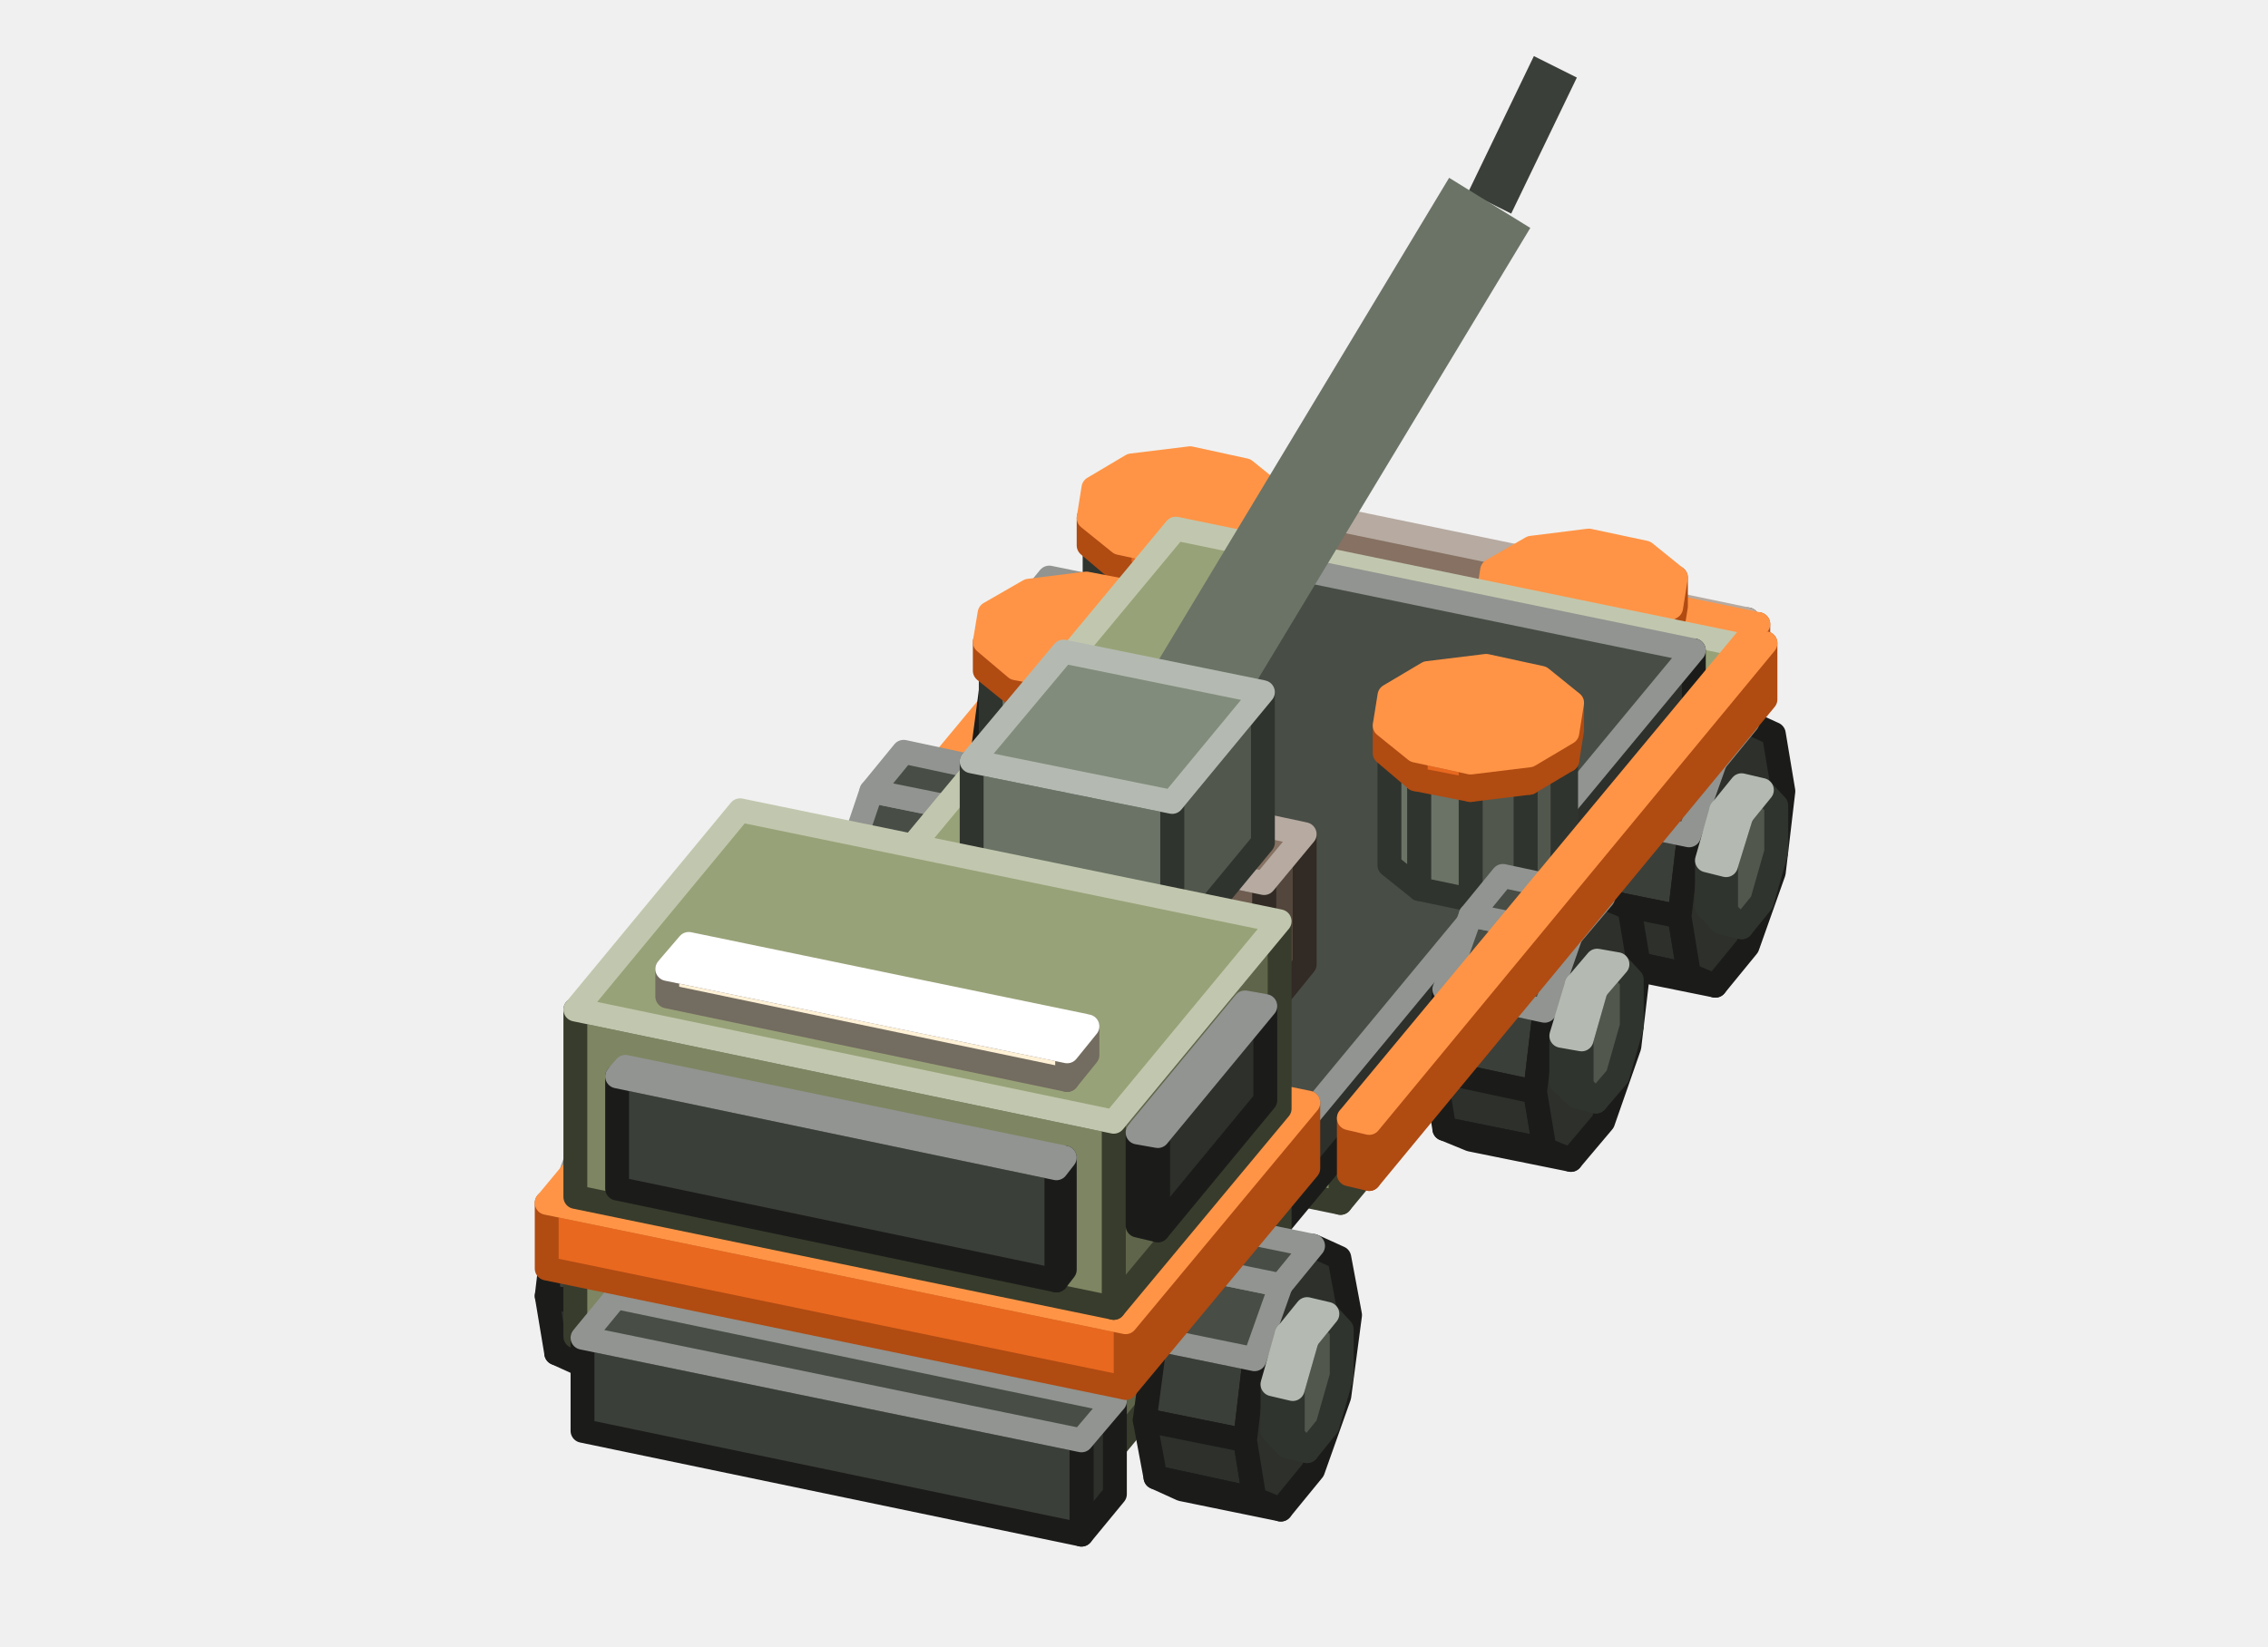
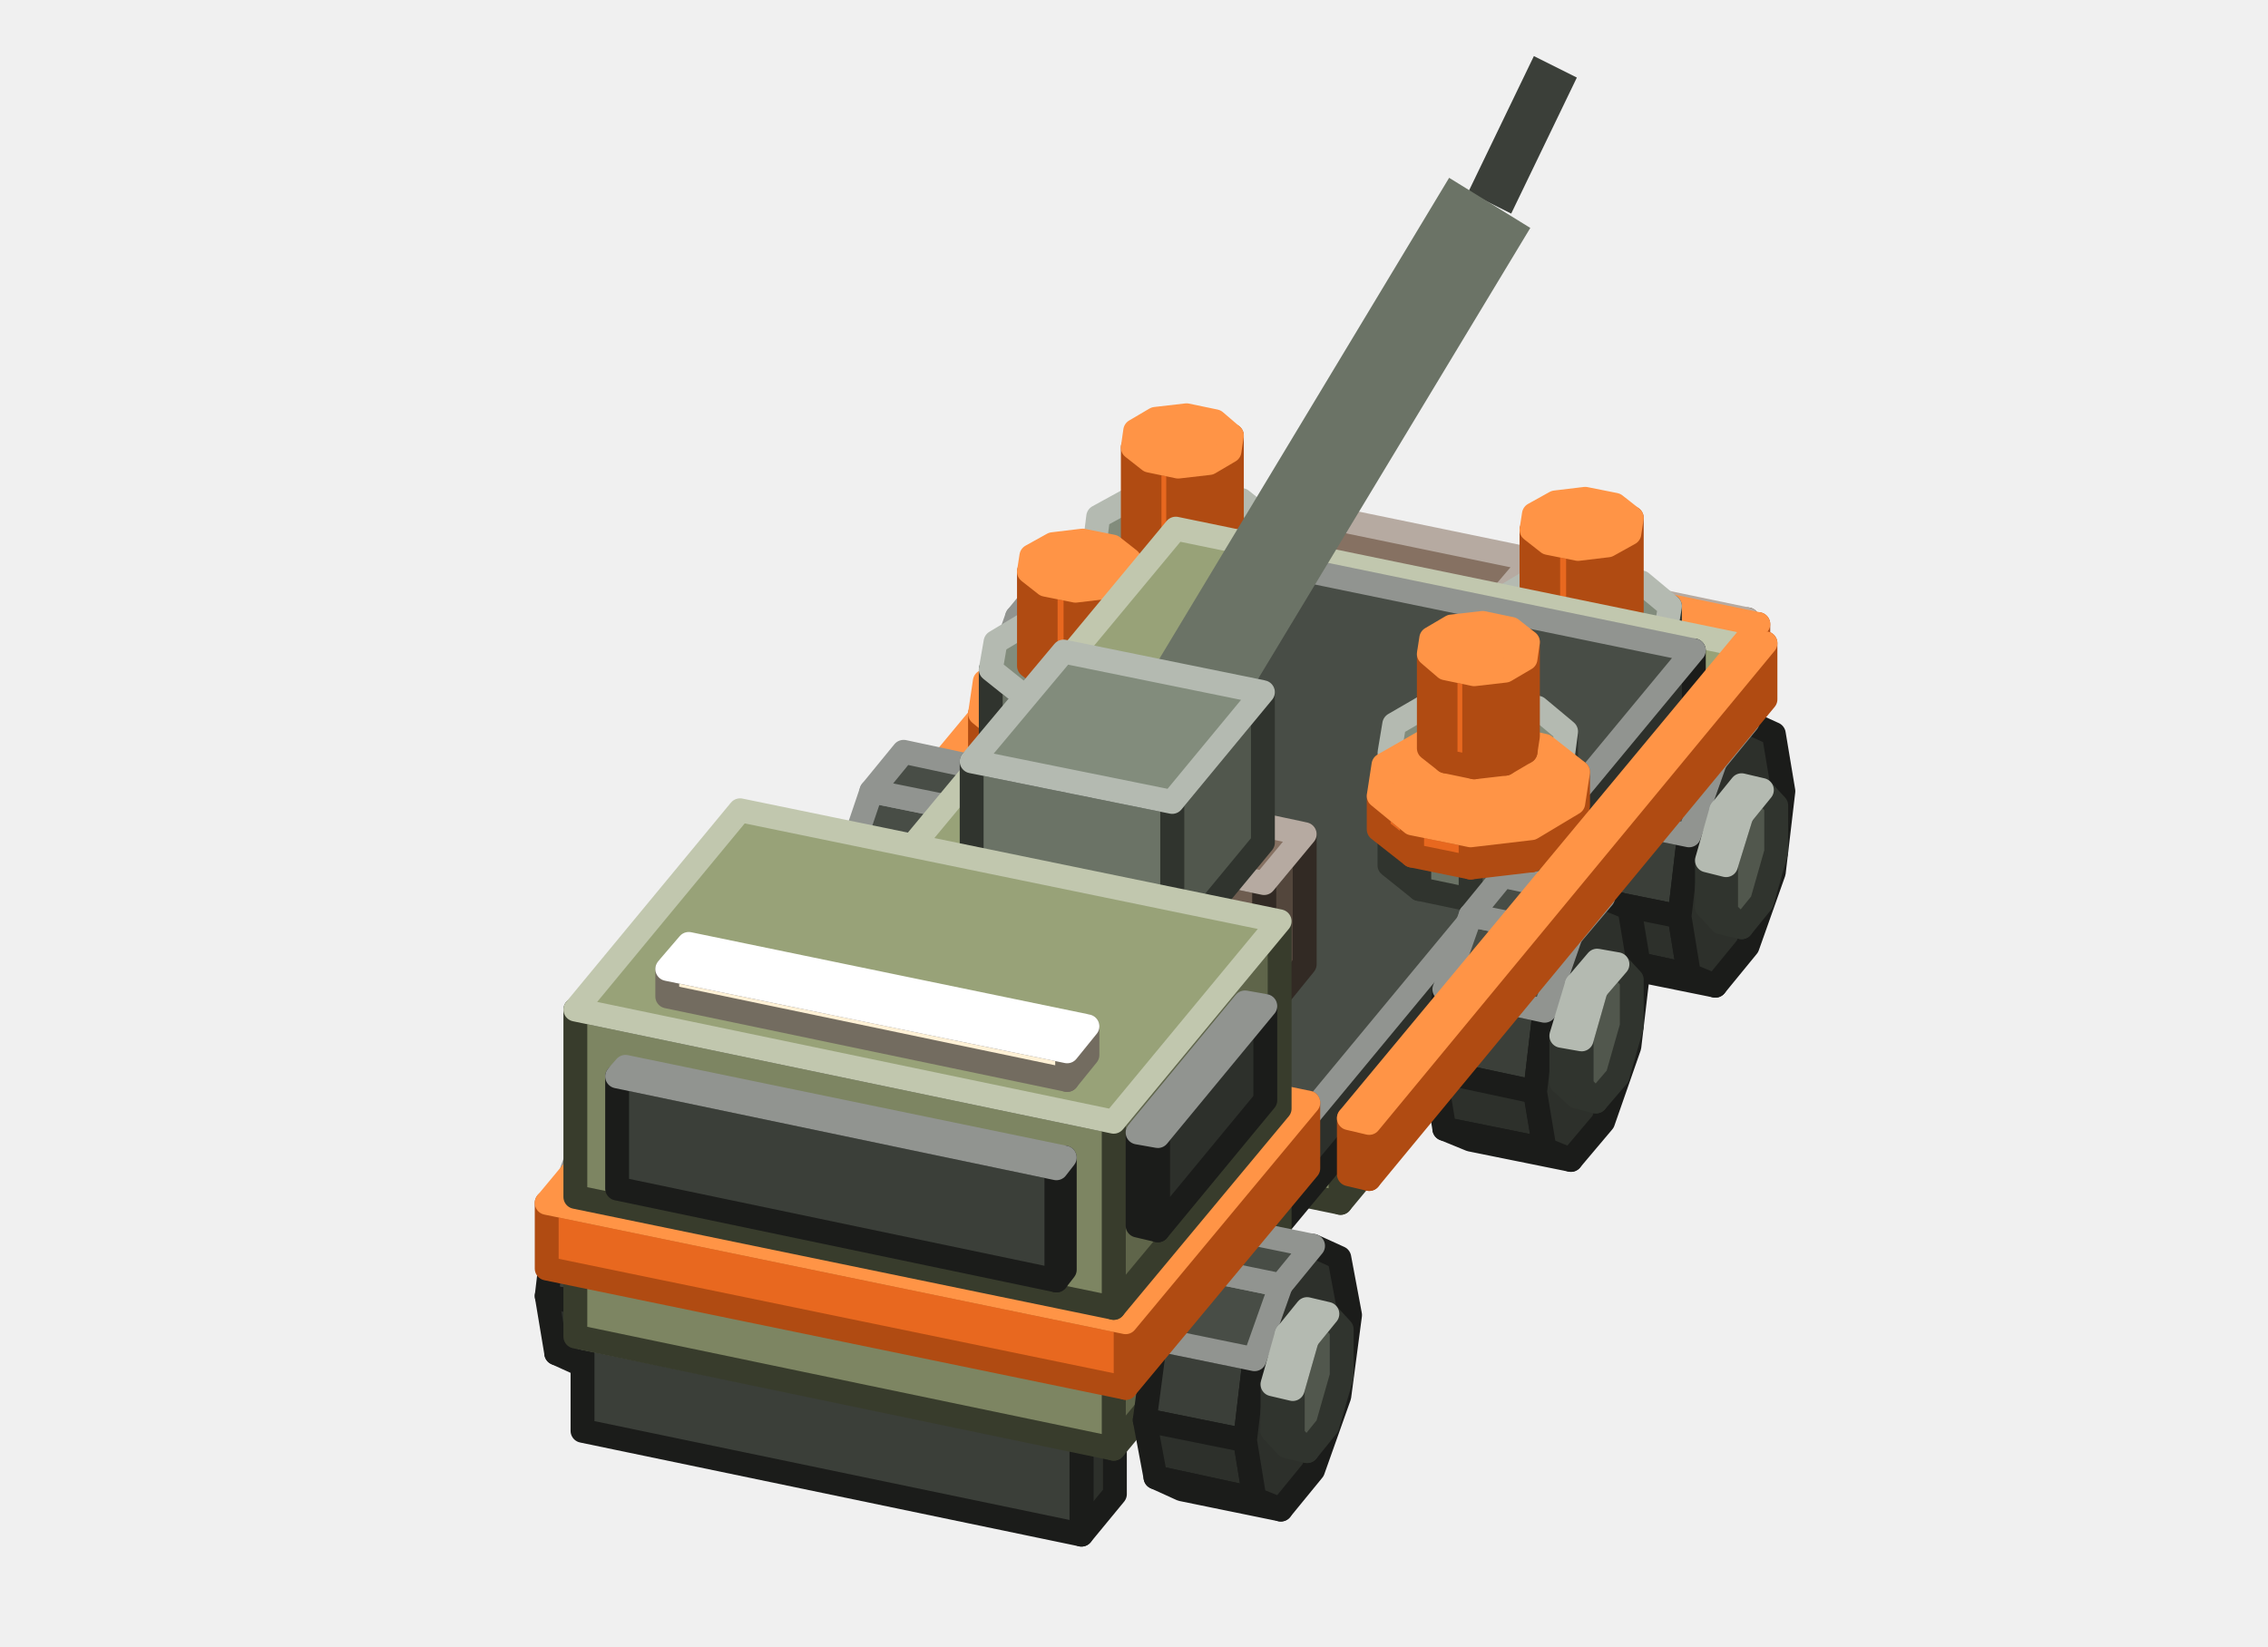
<svg xmlns="http://www.w3.org/2000/svg" width="190" height="138" viewBox="0 0 190 138">
  <g stroke-width="2" stroke-linejoin="round">
    <polygon points="146.4,61.3 143.6,64.6 143.6,55.2 146.4,51.9" fill="#53463C" stroke="#322A24" />
    <polygon points="143.6,64.6 101.8,56 101.8,46.5 143.6,55.2" fill="#6E5D50" stroke="#322A24" />
    <polygon points="101.8,46.5 104.6,43.2 146.4,51.9 143.6,55.2" fill="#867162" stroke="#B6AAA1" />
    <polygon points="84.4,60 84.4,63.9 82.8,63.6 82.8,59.7" fill="#6B7366" stroke="#30342E" />
    <polygon points="84.4,63.9 85.7,65.2 84,64.8 82.8,63.6" fill="#51574D" stroke="#30342E" />
    <polygon points="85.7,55.8 84.4,60 84.4,63.9 85.7,65.2 87.4,63.1 88.6,58.9 88.6,55 87.4,53.7" fill="#51574D" stroke="#30342E" />
    <polygon points="85.7,55.8 84.4,60 82.8,59.7 84,55.4" fill="#828C7C" stroke="#B4BAB1" />
    <polygon points="87.4,53.7 85.7,55.8 84,55.4 85.7,53.4" fill="#828C7C" stroke="#B4BAB1" />
    <polygon points="123,16.1 128.5,4.7 132.1,6.5 126.6,17.9" fill="#3B3F39" />
    <polygon points="72.3,74.6 72.3,78.5 70.6,78.2 70.6,74.3" fill="#6B7366" stroke="#30342E" />
    <polygon points="72.3,78.5 73.5,79.8 71.9,79.5 70.6,78.2" fill="#51574D" stroke="#30342E" />
    <polygon points="73.5,70.4 72.3,74.6 72.3,78.5 73.5,79.8 75.3,77.7 76.5,73.5 76.5,69.6 75.3,68.3" fill="#51574D" stroke="#30342E" />
    <polygon points="73.5,70.4 72.3,74.6 70.6,74.3 71.9,70.1" fill="#828C7C" stroke="#B4BAB1" />
    <polygon points="75.3,68.3 73.5,70.4 71.9,70.1 73.6,68" fill="#828C7C" stroke="#B4BAB1" />
    <polygon points="97.8,48.3 64.5,88.4 64.5,83.7 97.8,43.6" fill="#B04B12" stroke="#B04B12" />
    <polygon points="64.5,88.4 62.8,88 62.8,83.3 64.5,83.7" fill="#E8681F" stroke="#B04B12" />
    <polygon points="62.8,83.3 96.1,43.2 97.8,43.6 64.5,83.7" fill="#FF9446" stroke="#FF9446" />
    <polygon points="48.1,103.9 48.1,107.8 46.4,107.5 46.4,103.6" fill="#6B7366" stroke="#30342E" />
    <polygon points="48.1,107.8 49.3,109.1 47.6,108.7 46.4,107.5" fill="#51574D" stroke="#30342E" />
    <polygon points="49.3,99.7 48.1,103.9 48.1,107.8 49.3,109.1 51,107 52.2,102.8 52.2,98.9 51,97.6" fill="#51574D" stroke="#30342E" />
    <polygon points="49.3,99.7 48.1,103.9 46.4,103.6 47.6,99.3" fill="#828C7C" stroke="#B4BAB1" />
    <polygon points="51,97.6 49.3,99.7 47.6,99.3 49.3,97.3" fill="#828C7C" stroke="#B4BAB1" />
    <polygon points="147.3,57 146.6,57.9 146.6,53.2 147.3,52.3" fill="#B04B12" stroke="#B04B12" />
    <polygon points="146.6,57.9 98.1,47.8 98.1,43.1 146.6,53.2" fill="#E8681F" stroke="#B04B12" />
    <polygon points="98.1,43.1 98.8,42.3 147.3,52.3 146.6,53.2" fill="#FF9446" stroke="#FF9446" />
    <polygon points="91.3,59.6 90.5,66.5 82.1,64.7 83,57.9" fill="#3B3F39" stroke="#1B1C1A" />
    <polygon points="90.5,66.5 91.3,71.3 83,69.5 82.1,64.7" fill="#2D302B" stroke="#1B1C1A" />
    <polygon points="91.3,71.3 93.5,72.2 85.2,70.5 83,69.5" fill="#2D302B" stroke="#1B1C1A" />
    <polygon points="93.5,53.4 91.3,59.6 90.5,66.5 91.3,71.3 93.5,72.2 96.2,69 98.4,62.7 99.2,55.9 98.4,51.1 96.2,50.1" fill="#2D302B" stroke="#1B1C1A" />
    <polygon points="93.5,53.4 91.3,59.6 83,57.9 85.2,51.7" fill="#484D46" stroke="#919490" />
    <polygon points="96.2,50.1 93.5,53.4 85.2,51.7 87.9,48.4" fill="#484D46" stroke="#919490" />
+     <polygon points="93.5,54.3 90.7,52.1 90.7,49.3 93.5,51.6" fill="#E8681F" stroke="#B04B12" />
+     <polygon points="107.4,50.1 107,52.7 107,50 107.4,47.3" fill="#B04B12" stroke="#B04B12" />
+     <polygon points="107,52.7 103.5,54.7 103.5,52 107,50" fill="#B04B12" stroke="#B04B12" />
+     <polygon points="103.5,54.7 98.4,55.3 98.4,52.6 103.5,52" fill="#B04B12" stroke="#B04B12" />
+     <polygon points="98.4,55.3 93.5,54.3 93.5,51.6 98.4,52.6" fill="#E8681F" stroke="#B04B12" />
+     <polygon points="93.5,51.6 90.7,49.3 91.1,46.7 94.6,44.7 99.7,44.1 104.6,45.1 107.4,47.3 107,50 103.5,52 98.4,52.6" fill="#FF9446" stroke="#FF9446" />
    <polygon points="94.1,57.1 91.7,55.1 91.7,45.7 94.1,47.7" fill="#6B7366" stroke="#30342E" />
    <polygon points="106.5,53.3 106.1,55.7 106.1,46.3 106.5,43.9" fill="#51574D" stroke="#30342E" />
    <polygon points="106.1,55.7 103,57.5 103,48 106.1,46.3" fill="#51574D" stroke="#30342E" />
    <polygon points="103,57.5 98.5,58 98.5,48.6 103,48" fill="#51574D" stroke="#30342E" />
    <polygon points="98.5,58 94.1,57.1 94.1,47.7 98.5,48.6" fill="#6B7366" stroke="#30342E" />
    <polygon points="94.1,47.7 91.7,45.7 92,43.3 95.1,41.6 99.7,41 104,41.9 106.5,43.9 106.1,46.3 103,48 98.5,48.6" fill="#828C7C" stroke="#B4BAB1" />
    <polygon points="79.2,74.3 78.4,81.1 70,79.4 70.9,72.5" fill="#3B3F39" stroke="#1B1C1A" />
    <polygon points="78.4,81.1 79.2,85.9 70.9,84.2 70,79.4" fill="#2D302B" stroke="#1B1C1A" />
    <polygon points="79.2,85.9 81.4,86.8 73,85.1 70.9,84.2" fill="#2D302B" stroke="#1B1C1A" />
    <polygon points="81.4,68 79.2,74.3 78.4,81.1 79.2,85.9 81.4,86.8 84.1,83.6 86.3,77.4 87.1,70.5 86.3,65.7 84.1,64.8" fill="#2D302B" stroke="#1B1C1A" />
    <polygon points="81.4,68 79.2,74.3 70.9,72.5 73,66.3" fill="#484D46" stroke="#919490" />
    <polygon points="84.1,64.8 81.4,68 73,66.3 75.7,63" fill="#484D46" stroke="#919490" />
-     <polygon points="93.8,47.9 91.2,45.7 91.2,43.4 93.8,45.5" fill="#E8681F" stroke="#B04B12" />
-     <polygon points="106.9,43.9 106.5,46.3 106.5,44 106.9,41.5" fill="#B04B12" stroke="#B04B12" />
-     <polygon points="106.5,46.3 103.3,48.2 103.3,45.9 106.5,44" fill="#B04B12" stroke="#B04B12" />
-     <polygon points="103.3,48.2 98.4,48.8 98.4,46.5 103.3,45.9" fill="#B04B12" stroke="#B04B12" />
-     <polygon points="98.4,48.8 93.8,47.9 93.8,45.5 98.4,46.5" fill="#E8681F" stroke="#B04B12" />
-     <polygon points="93.8,45.5 91.2,43.4 91.6,40.9 94.8,39 99.7,38.4 104.3,39.4 106.9,41.5 106.5,44 103.3,45.9 98.4,46.5" fill="#FF9446" stroke="#FF9446" />
+     <polygon points="96.3,46.4 94.9,45.3 94.9,37.5 96.3,38.6" fill="#E8681F" stroke="#B04B12" />
+     <polygon points="103.2,44.3 103,45.6 103,37.8 103.2,36.5" fill="#B04B12" stroke="#B04B12" />
+     <polygon points="103,45.6 101.3,46.6 101.3,38.8 103,37.8" fill="#B04B12" stroke="#B04B12" />
+     <polygon points="101.3,46.6 98.7,46.9 98.7,39.1 101.3,38.8" fill="#B04B12" stroke="#B04B12" />
+     <polygon points="98.7,46.9 96.3,46.4 96.3,38.6 98.7,39.1" fill="#E8681F" stroke="#B04B12" />
+     <polygon points="96.3,38.6 94.9,37.5 95.1,36.1 96.8,35.1 99.4,34.8 101.8,35.3 103.2,36.5 103,37.8 101.3,38.8 98.7,39.1" fill="#FF9446" stroke="#FF9446" />
    <polygon points="128.4,57.8 124.9,62 124.9,51 128.4,46.9" fill="#53463C" stroke="#322A24" />
    <polygon points="124.9,62 103.2,57.5 103.2,46.5 124.9,51" fill="#6E5D50" stroke="#322A24" />
    <polygon points="103.2,46.5 106.6,42.4 128.4,46.9 124.9,51" fill="#867162" stroke="#B6AAA1" />
    <polygon points="141.5,70 140.7,76.8 132.3,75.1 133.2,68.3" fill="#3B3F39" stroke="#1B1C1A" />
    <polygon points="140.7,76.8 141.5,81.7 133.2,79.9 132.3,75.1" fill="#2D302B" stroke="#1B1C1A" />
    <polygon points="141.5,81.7 143.7,82.6 135.3,80.9 133.2,79.9" fill="#2D302B" stroke="#1B1C1A" />
    <polygon points="143.7,63.8 141.5,70 140.7,76.8 141.5,81.7 143.7,82.6 146.4,79.3 148.6,73.1 149.4,66.3 148.6,61.5 146.4,60.5" fill="#2D302B" stroke="#1B1C1A" />
    <polygon points="143.7,63.8 141.5,70 133.2,68.3 135.3,62.1" fill="#484D46" stroke="#919490" />
    <polygon points="146.4,60.5 143.7,63.8 135.3,62.1 138,58.8" fill="#484D46" stroke="#919490" />
    <polygon points="144.6,72.5 144.6,76.4 143,76 143,72.1" fill="#6B7366" stroke="#30342E" />
    <polygon points="144.6,76.4 145.9,77.7 144.2,77.3 143,76" fill="#51574D" stroke="#30342E" />
    <polygon points="145.9,68.3 144.6,72.5 144.6,76.4 145.9,77.7 147.6,75.6 148.8,71.4 148.8,67.5 147.6,66.2" fill="#51574D" stroke="#30342E" />
    <polygon points="145.9,68.3 144.6,72.5 143,72.1 144.2,67.9" fill="#828C7C" stroke="#B4BAB1" />
    <polygon points="147.6,66.2 145.9,68.3 144.2,67.9 145.9,65.8" fill="#828C7C" stroke="#B4BAB1" />
+     <polygon points="126.9,61.3 124.2,59 124.2,56.3 126.9,58.5" fill="#E8681F" stroke="#B04B12" />
+     <polygon points="140.8,57 140.4,59.6 140.4,56.9 140.8,54.3" fill="#B04B12" stroke="#B04B12" />
+     <polygon points="140.4,59.6 137,61.6 137,58.9 140.4,56.9" fill="#B04B12" stroke="#B04B12" />
+     <polygon points="137,61.6 131.8,62.3 131.8,59.5 137,58.9" fill="#B04B12" stroke="#B04B12" />
+     <polygon points="131.8,62.3 126.9,61.3 126.9,58.5 131.8,59.5" fill="#E8681F" stroke="#B04B12" />
+     <polygon points="126.9,58.5 124.2,56.3 124.6,53.6 128,51.6 133.2,51 138.1,52 140.8,54.3 140.4,56.9 137,58.9 131.8,59.5" fill="#FF9446" stroke="#FF9446" />
    <polygon points="127.6,64 125.1,62 125.1,52.6 127.6,54.6" fill="#6B7366" stroke="#30342E" />
    <polygon points="139.9,60.2 139.5,62.6 139.5,53.2 139.9,50.8" fill="#51574D" stroke="#30342E" />
    <polygon points="139.5,62.6 136.5,64.4 136.5,55 139.5,53.2" fill="#51574D" stroke="#30342E" />
    <polygon points="136.5,64.4 131.9,64.9 131.9,55.5 136.5,55" fill="#51574D" stroke="#30342E" />
    <polygon points="131.9,64.9 127.6,64 127.6,54.6 131.9,55.5" fill="#6B7366" stroke="#30342E" />
    <polygon points="127.6,54.6 125.1,52.6 125.5,50.3 128.5,48.5 133.1,47.9 137.5,48.8 139.9,50.8 139.5,53.2 136.5,55 131.9,55.5" fill="#828C7C" stroke="#B4BAB1" />
-     <polygon points="127.3,54.8 124.6,52.7 124.6,50.3 127.3,52.5" fill="#E8681F" stroke="#B04B12" />
-     <polygon points="140.4,50.8 140,53.3 140,50.9 140.4,48.4" fill="#B04B12" stroke="#B04B12" />
-     <polygon points="140,53.3 136.7,55.2 136.7,52.8 140,50.9" fill="#B04B12" stroke="#B04B12" />
-     <polygon points="136.7,55.2 131.9,55.8 131.9,53.4 136.7,52.8" fill="#B04B12" stroke="#B04B12" />
-     <polygon points="131.9,55.8 127.3,54.8 127.3,52.5 131.9,53.4" fill="#E8681F" stroke="#B04B12" />
-     <polygon points="127.3,52.5 124.6,50.3 125,47.8 128.3,45.9 133.1,45.3 137.8,46.3 140.4,48.4 140,50.9 136.7,52.8 131.9,53.4" fill="#FF9446" stroke="#FF9446" />
+     <polygon points="129.7,53.4 128.3,52.2 128.3,44.4 129.7,45.5" fill="#E8681F" stroke="#B04B12" />
+     <polygon points="136.7,51.2 136.5,52.5 136.5,44.7 136.7,43.4" fill="#B04B12" stroke="#B04B12" />
+     <polygon points="136.5,52.5 134.7,53.6 134.7,45.7 136.5,44.7" fill="#B04B12" stroke="#B04B12" />
+     <polygon points="134.7,53.6 132.2,53.9 132.2,46 134.7,45.7" fill="#B04B12" stroke="#B04B12" />
+     <polygon points="132.2,53.9 129.7,53.4 129.7,45.5 132.2,46" fill="#E8681F" stroke="#B04B12" />
+     <polygon points="129.7,45.5 128.3,44.4 128.5,43.1 130.3,42.1 132.8,41.8 135.3,42.3 136.7,43.4 136.5,44.7 134.7,45.7 132.2,46" fill="#FF9446" stroke="#FF9446" />
+     <polygon points="84.8,64.8 82.1,62.5 82.1,59.8 84.8,62" fill="#E8681F" stroke="#B04B12" />
+     <polygon points="98.7,60.5 98.3,63.2 98.3,60.4 98.7,57.8" fill="#B04B12" stroke="#B04B12" />
+     <polygon points="98.3,63.2 94.9,65.2 94.9,62.4 98.3,60.4" fill="#B04B12" stroke="#B04B12" />
+     <polygon points="94.9,65.2 89.7,65.8 89.7,63 94.9,62.4" fill="#B04B12" stroke="#B04B12" />
+     <polygon points="89.7,65.8 84.8,64.8 84.8,62 89.7,63" fill="#E8681F" stroke="#B04B12" />
+     <polygon points="84.8,62 82.1,59.8 82.5,57.1 85.9,55.1 91.1,54.5 96,55.5 98.7,57.8 98.3,60.4 94.9,62.4 89.7,63" fill="#FF9446" stroke="#FF9446" />
    <polygon points="85.5,67.6 83,65.5 83,56.1 85.5,58.1" fill="#6B7366" stroke="#30342E" />
    <polygon points="97.8,63.8 97.4,66.1 97.4,56.7 97.8,54.4" fill="#51574D" stroke="#30342E" />
    <polygon points="97.4,66.1 94.4,67.9 94.4,58.5 97.4,56.7" fill="#51574D" stroke="#30342E" />
    <polygon points="94.4,67.9 89.8,68.5 89.8,59 94.4,58.5" fill="#51574D" stroke="#30342E" />
    <polygon points="89.8,68.5 85.5,67.6 85.5,58.1 89.8,59" fill="#6B7366" stroke="#30342E" />
    <polygon points="85.5,58.1 83,56.1 83.4,53.8 86.4,52 91,51.5 95.3,52.4 97.8,54.4 97.4,56.7 94.4,58.5 89.8,59" fill="#828C7C" stroke="#B4BAB1" />
-     <polygon points="85.1,58.3 82.5,56.2 82.5,53.8 85.1,56" fill="#E8681F" stroke="#B04B12" />
-     <polygon points="98.3,54.3 97.9,56.8 97.9,54.4 98.3,52" fill="#B04B12" stroke="#B04B12" />
-     <polygon points="97.9,56.8 94.6,58.7 94.6,56.3 97.9,54.4" fill="#B04B12" stroke="#B04B12" />
-     <polygon points="94.6,58.7 89.8,59.3 89.8,56.9 94.6,56.3" fill="#B04B12" stroke="#B04B12" />
-     <polygon points="89.8,59.3 85.1,58.3 85.1,56 89.8,56.9" fill="#E8681F" stroke="#B04B12" />
-     <polygon points="85.1,56 82.5,53.8 82.9,51.4 86.2,49.5 91,48.9 95.7,49.8 98.3,52 97.9,54.4 94.6,56.3 89.8,56.9" fill="#FF9446" stroke="#FF9446" />
+     <polygon points="87.6,56.9 86.2,55.8 86.2,47.9 87.6,49" fill="#E8681F" stroke="#B04B12" />
+     <polygon points="94.6,54.8 94.4,56.1 94.4,48.2 94.6,46.9" fill="#B04B12" stroke="#B04B12" />
+     <polygon points="94.4,56.1 92.6,57.1 92.6,49.2 94.4,48.2" fill="#B04B12" stroke="#B04B12" />
+     <polygon points="92.6,57.1 90.1,57.4 90.1,49.5 92.6,49.2" fill="#B04B12" stroke="#B04B12" />
+     <polygon points="90.1,57.4 87.6,56.9 87.6,49 90.1,49.5" fill="#E8681F" stroke="#B04B12" />
+     <polygon points="87.6,49 86.2,47.9 86.4,46.6 88.2,45.6 90.7,45.3 93.2,45.8 94.6,46.9 94.4,48.2 92.6,49.2 90.1,49.5" fill="#FF9446" stroke="#FF9446" />
    <polygon points="147,59 112.3,100.8 112.3,96.1 147,54.3" fill="#5F654A" stroke="#383C2C" />
    <polygon points="112.3,100.8 63.8,90.8 63.8,86.1 112.3,96.1" fill="#7D8562" stroke="#383C2C" />
    <polygon points="63.8,86.1 98.5,44.3 147,54.3 112.3,96.1" fill="#98A278" stroke="#C1C7AE" />
    <polygon points="55,103.5 54.1,110.4 45.8,108.6 46.6,101.8" fill="#3B3F39" stroke="#1B1C1A" />
    <polygon points="54.1,110.4 55,115.2 46.6,113.4 45.8,108.6" fill="#2D302B" stroke="#1B1C1A" />
    <polygon points="55,115.2 57.2,116.1 48.8,114.4 46.6,113.4" fill="#2D302B" stroke="#1B1C1A" />
    <polygon points="57.2,97.3 55,103.5 54.1,110.4 55,115.2 57.2,116.1 59.9,112.9 62,106.6 62.9,99.8 62,95 59.9,94" fill="#2D302B" stroke="#1B1C1A" />
    <polygon points="57.2,97.3 55,103.5 46.6,101.8 48.8,95.6" fill="#484D46" stroke="#919490" />
    <polygon points="59.9,94 57.2,97.3 48.8,95.6 51.5,92.3" fill="#484D46" stroke="#919490" />
    <polygon points="141.9,60.8 89.9,123.5 89.9,117.3 141.9,54.5" fill="#2D302B" stroke="#1B1C1A" />
    <polygon points="89.9,123.5 56.5,116.6 56.5,110.3 89.9,117.3" fill="#3B3F39" stroke="#1B1C1A" />
    <polygon points="56.5,110.3 108.4,47.6 141.9,54.5 89.9,117.3" fill="#484D46" stroke="#919490" />
    <polygon points="118.9,74.5 116.4,72.5 116.4,63.1 118.9,65.1" fill="#6B7366" stroke="#30342E" />
    <polygon points="131.2,70.7 130.9,73 130.9,63.6 131.2,61.3" fill="#51574D" stroke="#30342E" />
    <polygon points="130.9,73 127.8,74.8 127.8,65.4 130.9,63.6" fill="#51574D" stroke="#30342E" />
    <polygon points="127.8,74.8 123.2,75.4 123.2,66 127.8,65.4" fill="#51574D" stroke="#30342E" />
    <polygon points="123.2,75.4 118.9,74.5 118.9,65.1 123.2,66" fill="#6B7366" stroke="#30342E" />
    <polygon points="118.9,65.1 116.4,63.1 116.8,60.7 119.9,58.9 124.4,58.4 128.8,59.3 131.2,61.3 130.9,63.6 127.8,65.4 123.2,66" fill="#828C7C" stroke="#B4BAB1" />
    <polygon points="90.2,66.7 121.4,14.9 128.2,19.1 97,70.8" fill="#6B7366" />
    <polygon points="129.4,84.7 128.6,91.5 120.2,89.7 121,82.9" fill="#3B3F39" stroke="#1B1C1A" />
    <polygon points="128.6,91.5 129.4,96.3 121,94.6 120.2,89.7" fill="#2D302B" stroke="#1B1C1A" />
    <polygon points="129.4,96.3 131.6,97.2 123.2,95.5 121,94.6" fill="#2D302B" stroke="#1B1C1A" />
    <polygon points="131.6,78.4 129.4,84.7 128.6,91.5 129.4,96.3 131.6,97.2 134.3,94 136.5,87.7 137.3,80.9 136.5,76.1 134.3,75.2" fill="#2D302B" stroke="#1B1C1A" />
    <polygon points="131.6,78.4 129.4,84.7 121,82.9 123.2,76.7" fill="#484D46" stroke="#919490" />
    <polygon points="134.3,75.2 131.6,78.4 123.2,76.7 125.9,73.4" fill="#484D46" stroke="#919490" />
-     <polygon points="118.6,65.3 116,63.1 116,60.8 118.6,62.9" fill="#E8681F" stroke="#B04B12" />
-     <polygon points="131.7,61.2 131.3,63.7 131.3,61.4 131.7,58.9" fill="#B04B12" stroke="#B04B12" />
-     <polygon points="131.3,63.7 128.1,65.6 128.1,63.3 131.3,61.4" fill="#B04B12" stroke="#B04B12" />
-     <polygon points="128.1,65.6 123.2,66.2 123.2,63.9 128.1,63.3" fill="#B04B12" stroke="#B04B12" />
-     <polygon points="123.2,66.2 118.6,65.3 118.6,62.9 123.2,63.9" fill="#E8681F" stroke="#B04B12" />
-     <polygon points="118.6,62.9 116,60.8 116.4,58.3 119.6,56.4 124.5,55.8 129.1,56.8 131.7,58.9 131.3,61.4 128.1,63.3 123.2,63.9" fill="#FF9446" stroke="#FF9446" />
    <polygon points="132.5,87.1 132.5,91 130.8,90.7 130.8,86.8" fill="#6B7366" stroke="#30342E" />
    <polygon points="132.5,91 133.7,92.3 132.1,91.9 130.8,90.7" fill="#51574D" stroke="#30342E" />
    <polygon points="133.7,82.9 132.5,87.1 132.5,91 133.7,92.3 135.5,90.2 136.7,86 136.7,82.1 135.5,80.8" fill="#51574D" stroke="#30342E" />
    <polygon points="133.7,82.9 132.5,87.1 130.8,86.8 132.1,82.5" fill="#828C7C" stroke="#B4BAB1" />
    <polygon points="135.5,80.8 133.7,82.9 132.1,82.5 133.8,80.5" fill="#828C7C" stroke="#B4BAB1" />
+     <polygon points="93.4,125.2 90.6,128.6 90.6,120.7 93.4,117.4" fill="#2D302B" stroke="#1B1C1A" />
+     <polygon points="90.6,128.6 48.8,119.9 48.8,112.1 90.6,120.7" fill="#3B3F39" stroke="#1B1C1A" />
+     <polygon points="48.8,112.1 51.6,108.7 93.4,117.4 90.6,120.7" fill="#484D46" stroke="#919490" />
+     <polygon points="118.3,71.7 115.5,69.5 115.5,66.7 118.3,69" fill="#E8681F" stroke="#B04B12" />
+     <polygon points="132.2,67.5 131.8,70.1 131.8,67.3 132.2,64.7" fill="#B04B12" stroke="#B04B12" />
+     <polygon points="131.8,70.1 128.3,72.1 128.3,69.4 131.8,67.3" fill="#B04B12" stroke="#B04B12" />
+     <polygon points="128.3,72.1 123.2,72.7 123.2,70 128.3,69.4" fill="#B04B12" stroke="#B04B12" />
+     <polygon points="123.2,72.7 118.3,71.7 118.3,69 123.2,70" fill="#E8681F" stroke="#B04B12" />
+     <polygon points="118.3,69 115.5,66.7 115.9,64.1 119.4,62.1 124.5,61.4 129.4,62.5 132.2,64.7 131.8,67.3 128.3,69.4 123.2,70" fill="#FF9446" stroke="#FF9446" />
+     <polygon points="121.1,63.8 119.7,62.7 119.7,54.8 121.1,56" fill="#E8681F" stroke="#B04B12" />
+     <polygon points="128,61.7 127.8,63 127.8,55.2 128,53.8" fill="#B04B12" stroke="#B04B12" />
+     <polygon points="127.8,63 126.1,64 126.1,56.2 127.8,55.2" fill="#B04B12" stroke="#B04B12" />
+     <polygon points="126.1,64 123.5,64.3 123.5,56.5 126.1,56.2" fill="#B04B12" stroke="#B04B12" />
+     <polygon points="123.5,64.3 121.1,63.8 121.1,56 123.5,56.5" fill="#E8681F" stroke="#B04B12" />
+     <polygon points="121.1,56 119.7,54.8 119.9,53.5 121.6,52.5 124.2,52.2 126.6,52.7 128,53.8 127.8,55.2 126.1,56.2 123.5,56.5" fill="#FF9446" stroke="#FF9446" />
    <polygon points="109.3,80.8 105.9,85 105.9,74 109.3,69.9" fill="#53463C" stroke="#322A24" />
    <polygon points="105.9,85 84.1,80.5 84.1,69.5 105.9,74" fill="#6E5D50" stroke="#322A24" />
    <polygon points="84.1,69.5 87.6,65.3 109.3,69.9 105.9,74" fill="#867162" stroke="#B6AAA1" />
    <polygon points="147.9,58.6 114.7,98.8 114.7,94.1 147.9,53.9" fill="#B04B12" stroke="#B04B12" />
    <polygon points="114.7,98.8 113,98.4 113,93.7 114.7,94.1" fill="#E8681F" stroke="#B04B12" />
    <polygon points="113,93.7 146.3,53.6 147.9,53.9 114.7,94.1" fill="#FF9446" stroke="#FF9446" />
    <polygon points="105.8,70.6 98.2,79.8 98.2,67.2 105.8,58" fill="#51574D" stroke="#30342E" />
    <polygon points="98.2,79.8 81.4,76.3 81.4,63.8 98.2,67.2" fill="#6B7366" stroke="#30342E" />
    <polygon points="81.4,63.8 89.1,54.6 105.8,58 98.2,67.2" fill="#828C7C" stroke="#B4BAB1" />
    <polygon points="107.2,104.7 93.3,121.4 93.3,115.1 107.2,98.4" fill="#5F654A" stroke="#383C2C" />
    <polygon points="93.3,121.4 48.2,112 48.2,105.8 93.3,115.1" fill="#7D8562" stroke="#383C2C" />
    <polygon points="48.2,105.8 62,89.1 107.2,98.4 93.3,115.1" fill="#98A278" stroke="#C1C7AE" />
    <polygon points="105.1,113.9 104.3,120.7 95.9,119 96.8,112.2" fill="#3B3F39" stroke="#1B1C1A" />
    <polygon points="104.3,120.7 105.1,125.6 96.8,123.8 95.9,119" fill="#2D302B" stroke="#1B1C1A" />
    <polygon points="105.1,125.6 107.3,126.5 99,124.8 96.8,123.8" fill="#2D302B" stroke="#1B1C1A" />
    <polygon points="107.3,107.7 105.1,113.9 104.3,120.7 105.1,125.6 107.3,126.5 110,123.2 112.2,117 113.1,110.2 112.2,105.4 110,104.4" fill="#2D302B" stroke="#1B1C1A" />
    <polygon points="107.3,107.7 105.1,113.9 96.8,112.2 99,106" fill="#484D46" stroke="#919490" />
    <polygon points="110,104.4 107.3,107.7 99,106 101.7,102.7" fill="#484D46" stroke="#919490" />
-     <polygon points="108.3,116.4 108.3,120.3 106.6,119.9 106.6,116" fill="#6B7366" stroke="#30342E" />
-     <polygon points="108.3,120.3 109.5,121.6 107.8,121.2 106.6,119.9" fill="#51574D" stroke="#30342E" />
-     <polygon points="109.5,112.2 108.3,116.4 108.3,120.3 109.5,121.6 111.2,119.5 112.4,115.3 112.4,111.4 111.2,110.1" fill="#51574D" stroke="#30342E" />
-     <polygon points="109.5,112.2 108.3,116.4 106.6,116 107.8,111.8" fill="#828C7C" stroke="#B4BAB1" />
-     <polygon points="111.2,110.1 109.5,112.2 107.8,111.8 109.5,109.7" fill="#828C7C" stroke="#B4BAB1" />
-     <polygon points="93.4,125.2 90.6,128.6 90.6,120.7 93.4,117.4" fill="#2D302B" stroke="#1B1C1A" />
-     <polygon points="90.6,128.6 48.8,119.9 48.8,112.1 90.6,120.7" fill="#3B3F39" stroke="#1B1C1A" />
-     <polygon points="48.8,112.1 51.6,108.7 93.4,117.4 90.6,120.7" fill="#484D46" stroke="#919490" />
    <polygon points="109.6,97.9 94.3,116.3 94.3,110.8 109.6,92.4" fill="#B04B12" stroke="#B04B12" />
    <polygon points="94.3,116.3 45.8,106.3 45.8,100.8 94.3,110.8" fill="#E8681F" stroke="#B04B12" />
    <polygon points="45.8,100.8 61.1,82.4 109.6,92.4 94.3,110.8" fill="#FF9446" stroke="#FF9446" />
    <polygon points="60,82.7 51,93.5 51,85.7 60,74.8" fill="#2D302B" stroke="#1B1C1A" />
    <polygon points="51,93.5 49.3,93.2 49.3,85.3 51,85.7" fill="#3B3F39" stroke="#1B1C1A" />
    <polygon points="49.3,85.3 58.4,74.5 60,74.8 51,85.7" fill="#484D46" stroke="#919490" />
+     <polygon points="108.3,116.4 108.3,120.3 106.6,119.9 106.6,116" fill="#6B7366" stroke="#30342E" />
+     <polygon points="108.3,120.3 109.5,121.6 107.8,121.2 106.6,119.9" fill="#51574D" stroke="#30342E" />
+     <polygon points="109.5,112.2 108.3,116.4 108.3,120.3 109.5,121.6 111.2,119.5 112.4,115.3 112.4,111.4 111.2,110.1" fill="#51574D" stroke="#30342E" />
+     <polygon points="109.5,112.2 108.3,116.4 106.6,116 107.8,111.8" fill="#828C7C" stroke="#B4BAB1" />
+     <polygon points="111.2,110.1 109.5,112.2 107.8,111.8 109.5,109.7" fill="#828C7C" stroke="#B4BAB1" />
    <polygon points="107.2,92.9 93.3,109.6 93.3,94 107.2,77.2" fill="#5F654A" stroke="#383C2C" />
    <polygon points="93.3,109.6 48.2,100.3 48.2,84.6 93.3,94" fill="#7D8562" stroke="#383C2C" />
    <polygon points="48.2,84.6 62,67.9 107.2,77.2 93.3,94" fill="#98A278" stroke="#C1C7AE" />
    <polygon points="106,92.2 97,103.1 97,95.2 106,84.3" fill="#2D302B" stroke="#1B1C1A" />
    <polygon points="97,103.1 95.3,102.7 95.3,94.9 97,95.2" fill="#3B3F39" stroke="#1B1C1A" />
    <polygon points="95.3,94.9 104.3,84 106,84.3 97,95.2" fill="#484D46" stroke="#919490" />
    <polygon points="91.1,88.4 89.4,90.5 89.4,88.1 91.1,86" fill="#C1B6A2" stroke="#736C60" />
    <polygon points="89.4,90.5 55.9,83.5 55.9,81.2 89.4,88.1" fill="#FFF1D6" stroke="#736C60" />
    <polygon points="55.9,81.2 57.7,79.1 91.1,86 89.4,88.1" fill="#FFFFFF" stroke="#FFFFFF" />
    <polygon points="89.2,106.4 88.5,107.3 88.5,97.9 89.2,97" fill="#2D302B" stroke="#1B1C1A" />
    <polygon points="88.5,107.3 51.7,99.6 51.7,90.2 88.5,97.9" fill="#3B3F39" stroke="#1B1C1A" />
    <polygon points="51.7,90.2 52.4,89.4 89.2,97 88.5,97.9" fill="#484D46" stroke="#919490" />
  </g>
</svg>
